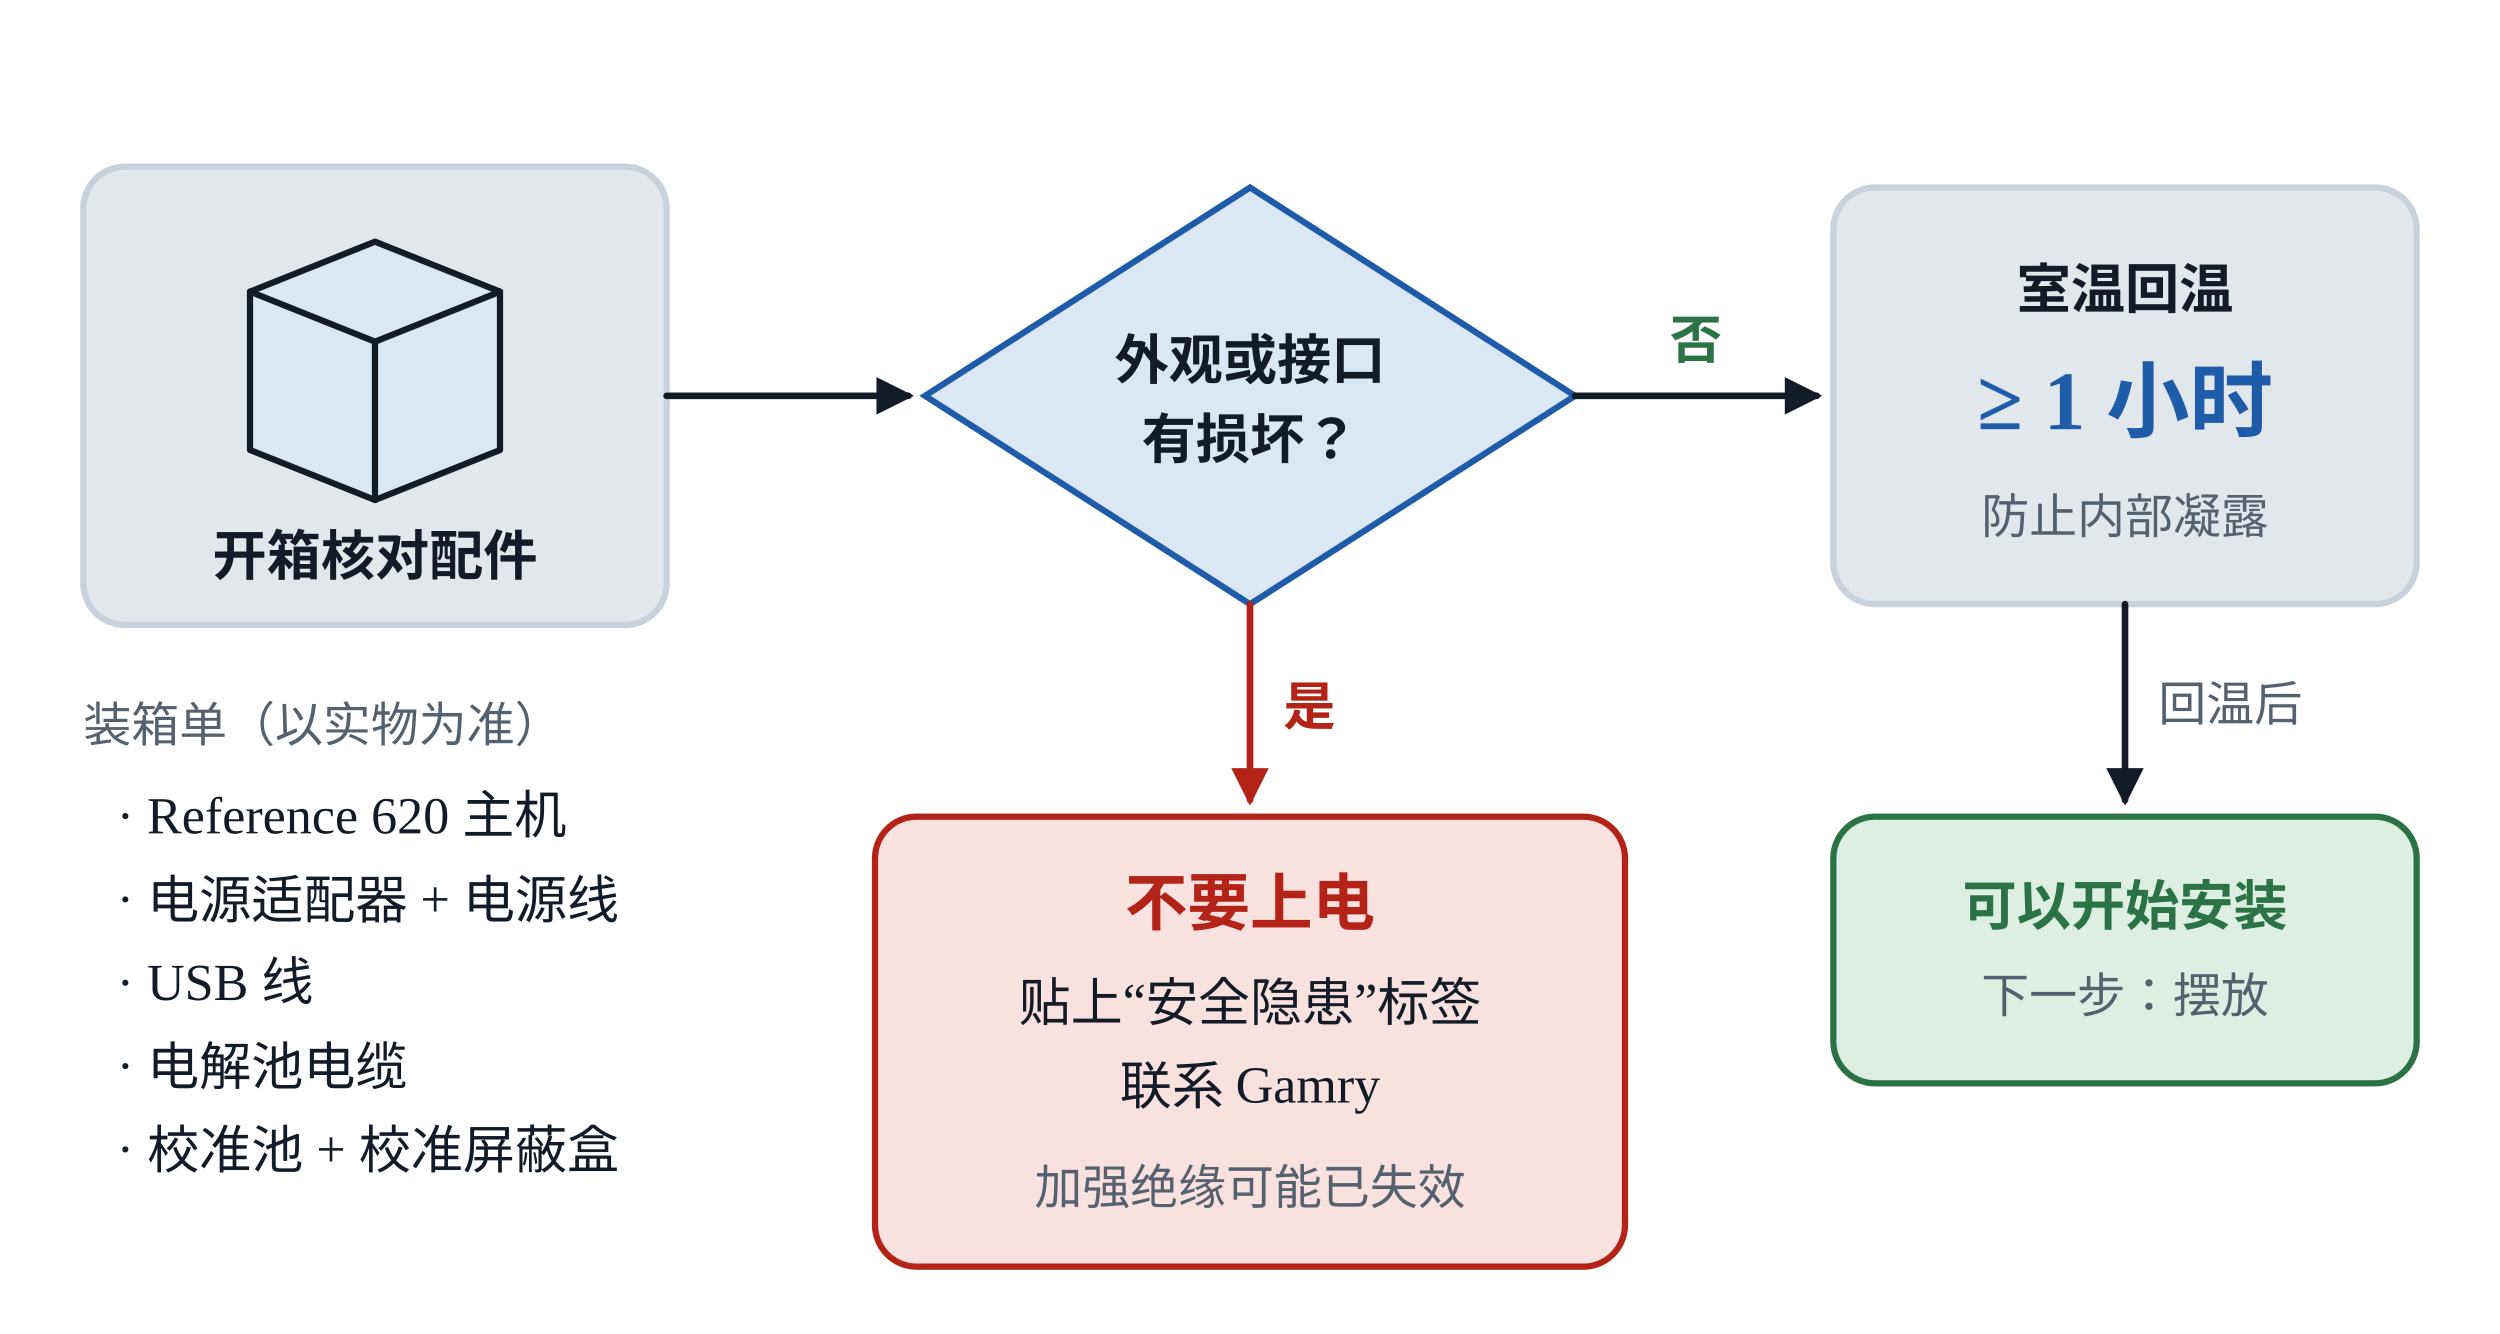
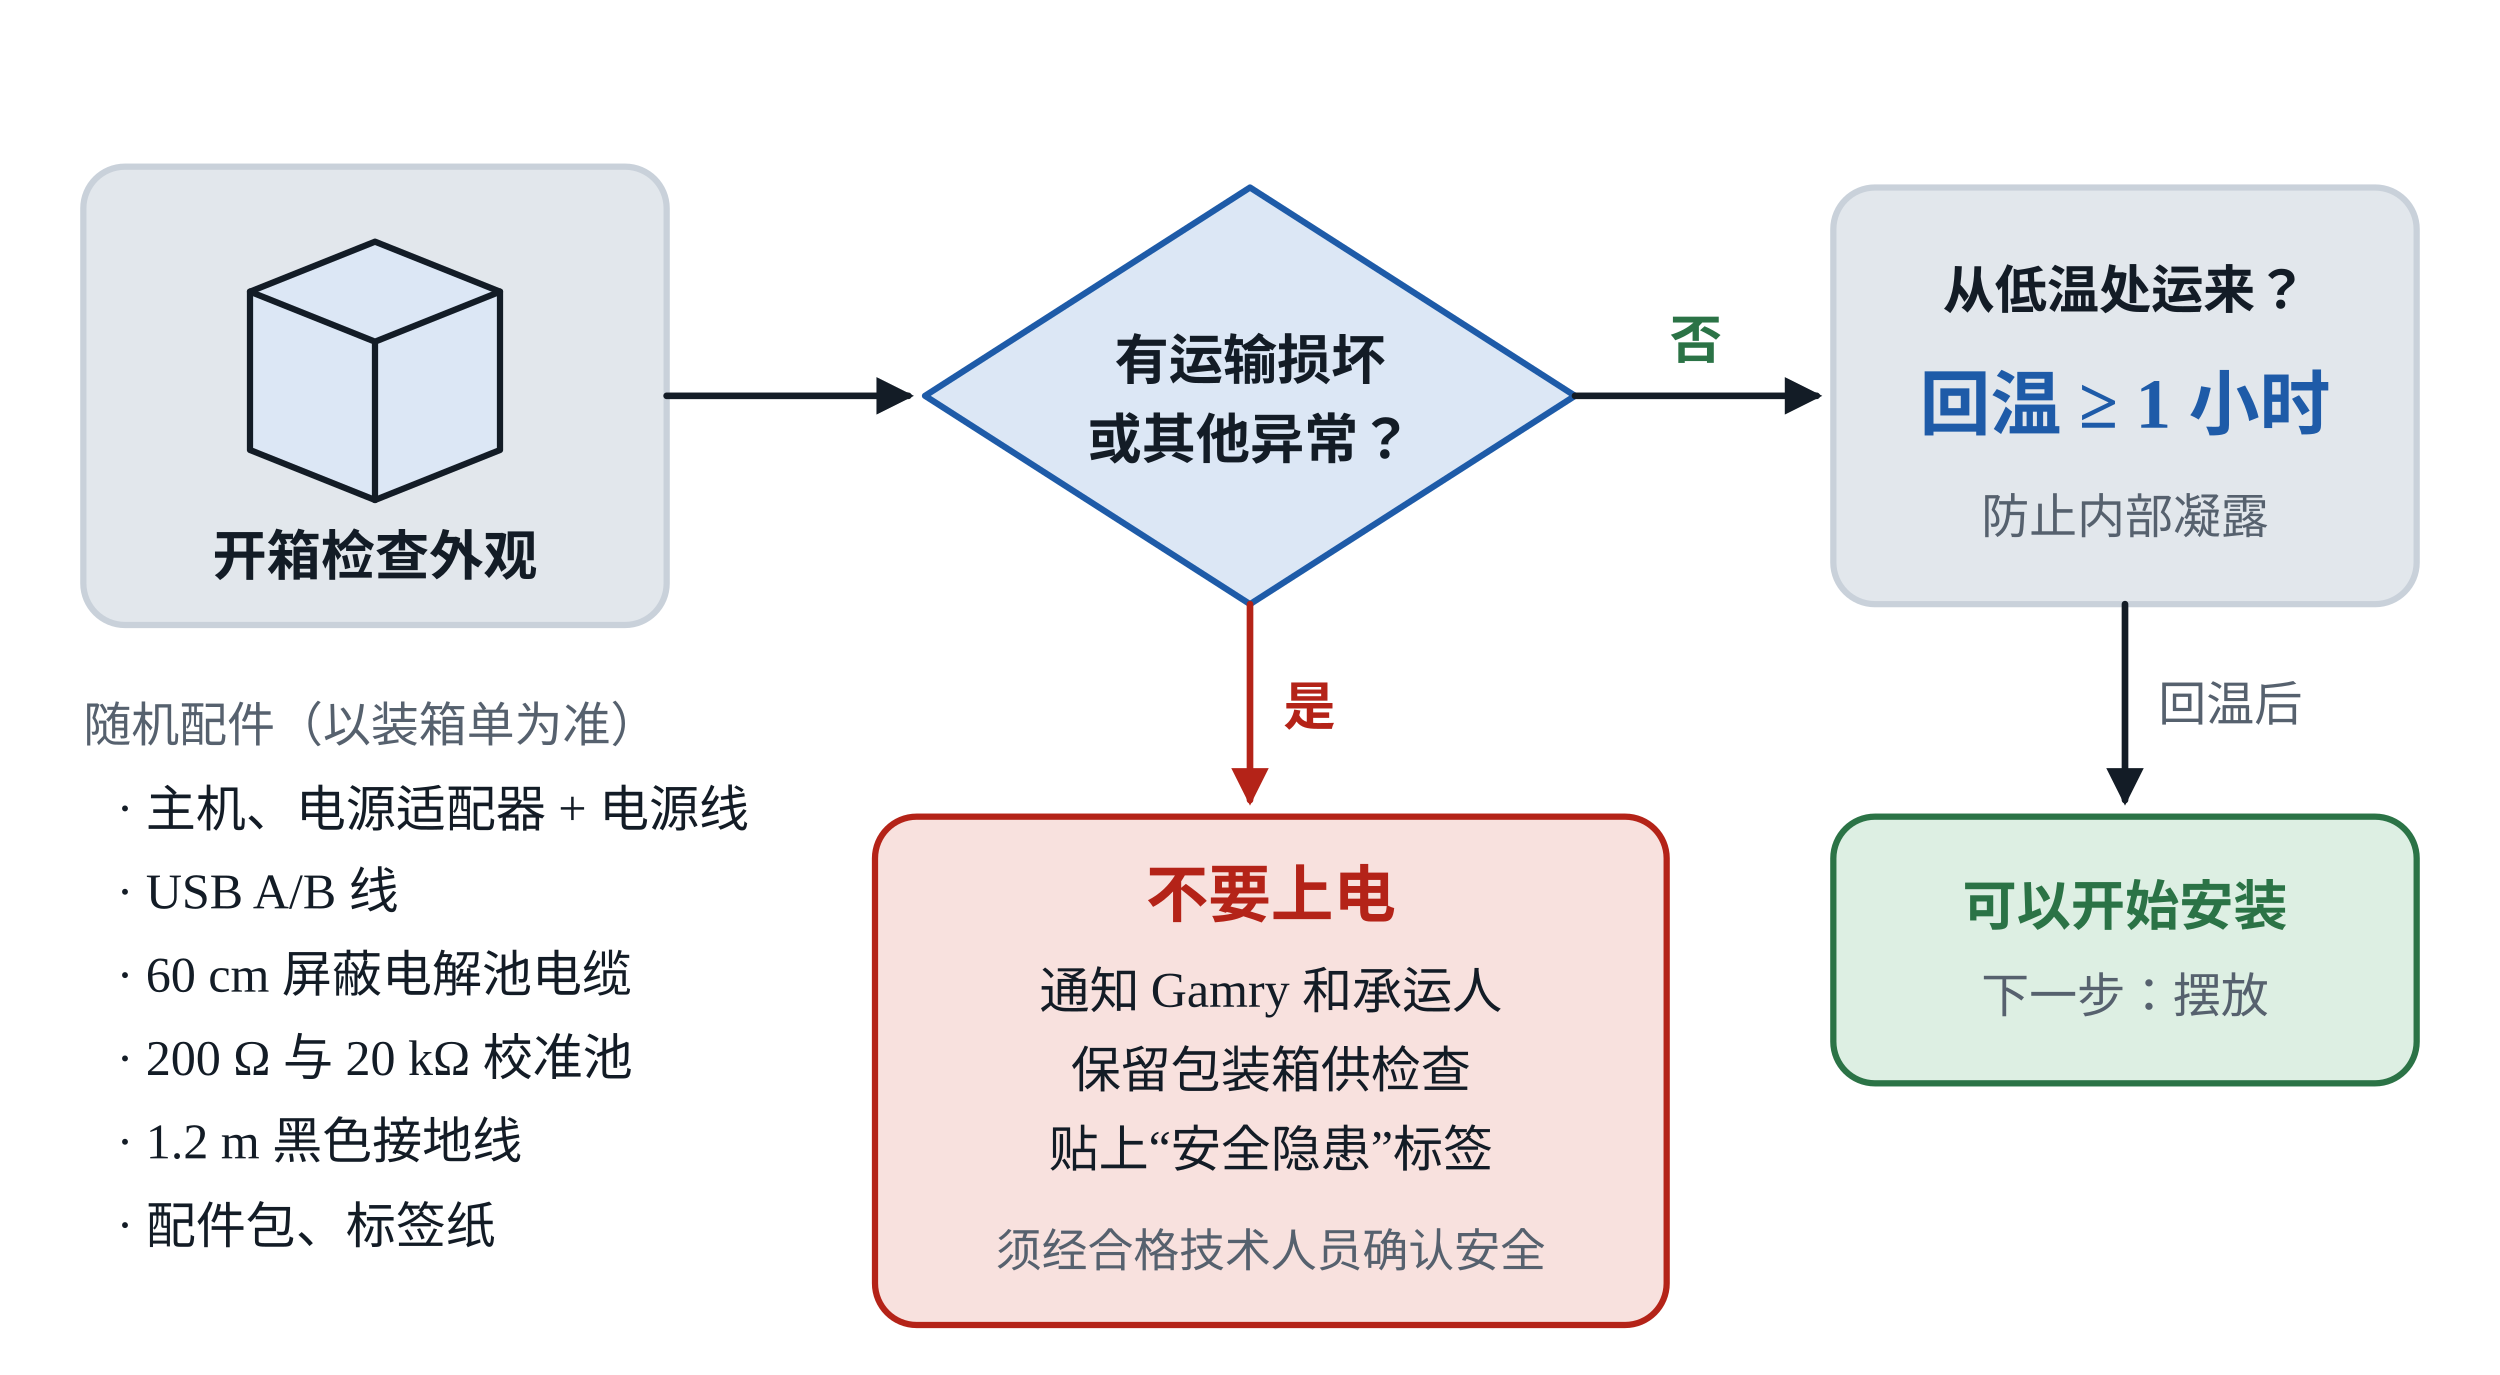
- <svg xmlns="http://www.w3.org/2000/svg" viewBox="0 0 600 320" width="600" height="320" role="img" aria-label="开箱检查流程：外观有损坏就不上电并联系 Gamry；没有损坏的冷机先回温至少 1 小时再安装。" style="font-family:var(--f-body,'IBM Plex Sans','Noto Sans SC','PingFang SC','Microsoft YaHei',sans-serif)">
+ <svg xmlns="http://www.w3.org/2000/svg" viewBox="0 0 600 330" width="600" height="330" role="img" aria-label="开箱检查：有运输损坏就不上电，通知 Gamry 和承运人并保留包装箱；没有损坏但从低温处运来的仪器，先在室温放置至少 1 小时。" style="font-family:var(--f-body,'IBM Plex Sans','Noto Sans SC','PingFang SC','Microsoft YaHei',sans-serif)">
  <defs>
    <marker id="install-01-inspect-ah-ink" viewBox="0 0 10 10" refX="8.5" refY="5" markerUnits="userSpaceOnUse" markerWidth="9" markerHeight="9" orient="auto-start-reverse">
      <path d="M0 0 L10 5 L0 10 Z" style="fill:var(--ink,#131C26)" />
    </marker>
    <marker id="install-01-inspect-ah-danger" viewBox="0 0 10 10" refX="8.5" refY="5" markerUnits="userSpaceOnUse" markerWidth="9" markerHeight="9" orient="auto-start-reverse">
      <path d="M0 0 L10 5 L0 10 Z" style="fill:var(--danger,#B42318)" />
    </marker>
  </defs>
-   <rect x="0" y="0" width="600" height="320" style="fill:var(--surface,#FFFFFF)" />
+   <rect x="0" y="0" width="600" height="330" style="fill:var(--surface,#FFFFFF)" />
  <rect x="20" y="40" width="140" height="110" rx="10" style="fill:var(--sunk,#E2E7EC);stroke:var(--rule,#C9D1DA);stroke-width:1.5" />
  <path d="M60 70 L90 58 L120 70 L120 108 L90 120 L60 108 Z" style="fill:var(--accent-soft,#DCE7F5);stroke:var(--ink,#131C26);stroke-width:1.5;stroke-linecap:round;stroke-linejoin:round" />
  <path d="M60 70 L90 82 L120 70 M90 82 V120" style="fill:none;stroke:var(--ink,#131C26);stroke-width:1.5;stroke-linecap:round;stroke-linejoin:round" />
-   <text x="90" y="138" style="fill:var(--ink,#131C26);font-size:13px;font-weight:600" text-anchor="middle">开箱核对配件</text>
-   <text x="20" y="178" style="fill:var(--muted,#56616E);font-size:11.5px;font-weight:400" text-anchor="start">装箱单（以实物为准）</text>
-   <text x="28" y="200" style="fill:var(--ink,#131C26);font-size:12.5px;font-weight:400" text-anchor="start">· Reference 620 主机</text>
-   <text x="28" y="220" style="fill:var(--ink,#131C26);font-size:12.5px;font-weight:400" text-anchor="start">· 电源适配器 + 电源线</text>
-   <text x="28" y="240" style="fill:var(--ink,#131C26);font-size:12.5px;font-weight:400" text-anchor="start">· USB 线</text>
-   <text x="28" y="260" style="fill:var(--ink,#131C26);font-size:12.5px;font-weight:400" text-anchor="start">· 电解池电缆</text>
-   <text x="28" y="280" style="fill:var(--ink,#131C26);font-size:12.5px;font-weight:400" text-anchor="start">· 校准池 + 校准屏蔽盒</text>
+   <text x="90" y="138" style="fill:var(--ink,#131C26);font-size:13px;font-weight:600" text-anchor="middle">开箱检查外观</text>
+   <text x="20" y="178" style="fill:var(--muted,#56616E);font-size:11.5px;font-weight:400" text-anchor="start">随机配件（以装箱单为准）</text>
+   <text x="28" y="198" style="fill:var(--ink,#131C26);font-size:12px;font-weight:400" text-anchor="start">· 主机、电源适配器 + 电源线</text>
+   <text x="28" y="218" style="fill:var(--ink,#131C26);font-size:12px;font-weight:400" text-anchor="start">· USB A/B 线</text>
+   <text x="28" y="238" style="fill:var(--ink,#131C26);font-size:12px;font-weight:400" text-anchor="start">· 60 cm 屏蔽电解池电缆</text>
+   <text x="28" y="258" style="fill:var(--ink,#131C26);font-size:12px;font-weight:400" text-anchor="start">· 200 Ω 与 20 kΩ 校准池</text>
+   <text x="28" y="278" style="fill:var(--ink,#131C26);font-size:12px;font-weight:400" text-anchor="start">· 1.2 m 黑色接地线</text>
+   <text x="28" y="298" style="fill:var(--ink,#131C26);font-size:12px;font-weight:400" text-anchor="start">· 配件包、标签纸</text>
  <path d="M160 95 H218" style="fill:none;stroke:var(--ink,#131C26);stroke-width:1.6;stroke-linecap:round;stroke-linejoin:round" marker-end="url(#install-01-inspect-ah-ink)" />
-   <polygon points="222,95 300,45 378,95 300,145" style="fill:var(--accent-soft,#DCE7F5);stroke:var(--accent,#1E5BA8);stroke-width:1.5" />
-   <text x="300" y="91" style="fill:var(--ink,#131C26);font-size:13px;font-weight:600" text-anchor="middle">外观或接口</text>
-   <text x="300" y="110" style="fill:var(--ink,#131C26);font-size:13px;font-weight:600" text-anchor="middle">有损坏？</text>
+   <polygon points="222,95 300,45 378,95 300,145" style="fill:var(--accent-soft,#DCE7F5);stroke:var(--accent,#1E5BA8);stroke-width:1.5;stroke-linejoin:round" />
+   <text x="300" y="91" style="fill:var(--ink,#131C26);font-size:13px;font-weight:600" text-anchor="middle">有运输损坏</text>
+   <text x="300" y="110" style="fill:var(--ink,#131C26);font-size:13px;font-weight:600" text-anchor="middle">或其他异常？</text>
  <path d="M378 95 H436" style="fill:none;stroke:var(--ink,#131C26);stroke-width:1.6;stroke-linecap:round;stroke-linejoin:round" marker-end="url(#install-01-inspect-ah-ink)" />
  <text x="407" y="86" style="fill:var(--ok,#2B7346);font-size:12.5px;font-weight:700" text-anchor="middle">否</text>
  <rect x="440" y="45" width="140" height="100" rx="10" style="fill:var(--sunk,#E2E7EC);stroke:var(--rule,#C9D1DA);stroke-width:1.5" />
-   <text x="510" y="74" style="fill:var(--ink,#131C26);font-size:13px;font-weight:600" text-anchor="middle">室温回温</text>
-   <text x="510" y="103" style="fill:var(--accent,#1E5BA8);font-size:20px;font-weight:700" text-anchor="middle">≥ 1 小时</text>
+   <text x="510" y="74" style="fill:var(--ink,#131C26);font-size:12.5px;font-weight:600" text-anchor="middle">从低温处运来？</text>
+   <text x="510" y="103" style="fill:var(--accent,#1E5BA8);font-size:17px;font-weight:700" text-anchor="middle">回温 ≥ 1 小时</text>
  <text x="510" y="128" style="fill:var(--muted,#56616E);font-size:11.5px;font-weight:400" text-anchor="middle">防止内部凝露</text>
  <path d="M510 145 V192" style="fill:none;stroke:var(--ink,#131C26);stroke-width:1.6;stroke-linecap:round;stroke-linejoin:round" marker-end="url(#install-01-inspect-ah-ink)" />
  <text x="518" y="173" style="fill:var(--muted,#56616E);font-size:11.5px;font-weight:400" text-anchor="start">回温后</text>
  <rect x="440" y="196" width="140" height="64" rx="10" style="fill:var(--ok-soft,#DDEFE3);stroke:var(--ok,#2B7346);stroke-width:1.5" />
  <text x="510" y="222" style="fill:var(--ok,#2B7346);font-size:13px;font-weight:700" text-anchor="middle">可以开始安装</text>
  <text x="510" y="243" style="fill:var(--muted,#56616E);font-size:11.5px;font-weight:400" text-anchor="middle">下一步：摆放</text>
  <path d="M300 145 V192" style="fill:none;stroke:var(--danger,#B42318);stroke-width:1.6;stroke-linecap:round;stroke-linejoin:round" marker-end="url(#install-01-inspect-ah-danger)" />
  <text x="308" y="174" style="fill:var(--danger,#B42318);font-size:12.5px;font-weight:700" text-anchor="start">是</text>
-   <rect x="210" y="196" width="180" height="108" rx="10" style="fill:var(--danger-soft,#F8E1DE);stroke:var(--danger,#B42318);stroke-width:1.5" />
-   <text x="300" y="222" style="fill:var(--danger,#B42318);font-size:15px;font-weight:700" text-anchor="middle">不要上电</text>
-   <text x="300" y="245" style="fill:var(--ink,#131C26);font-size:12.5px;font-weight:400" text-anchor="middle">贴上“安全隐患”标签</text>
-   <text x="300" y="265" style="fill:var(--ink,#131C26);font-size:12.5px;font-weight:400" text-anchor="middle">联系 Gamry</text>
-   <text x="300" y="289" style="fill:var(--muted,#56616E);font-size:11.5px;font-weight:400" text-anchor="middle">加强绝缘可能已失效</text>
+   <rect x="210" y="196" width="190" height="122" rx="10" style="fill:var(--danger-soft,#F8E1DE);stroke:var(--danger,#B42318);stroke-width:1.5" />
+   <text x="305" y="220" style="fill:var(--danger,#B42318);font-size:15px;font-weight:700" text-anchor="middle">不要上电</text>
+   <text x="305" y="242" style="fill:var(--ink,#131C26);font-size:12px;font-weight:400" text-anchor="middle">通知 Gamry 和承运人</text>
+   <text x="305" y="261" style="fill:var(--ink,#131C26);font-size:12px;font-weight:400" text-anchor="middle">保留包装箱供检查</text>
+   <text x="305" y="280" style="fill:var(--ink,#131C26);font-size:12px;font-weight:400" text-anchor="middle">贴上“安全隐患”标签</text>
+   <text x="305" y="304" style="fill:var(--muted,#56616E);font-size:11px;font-weight:400" text-anchor="middle">须经合格技术人员确认安全</text>
</svg>
